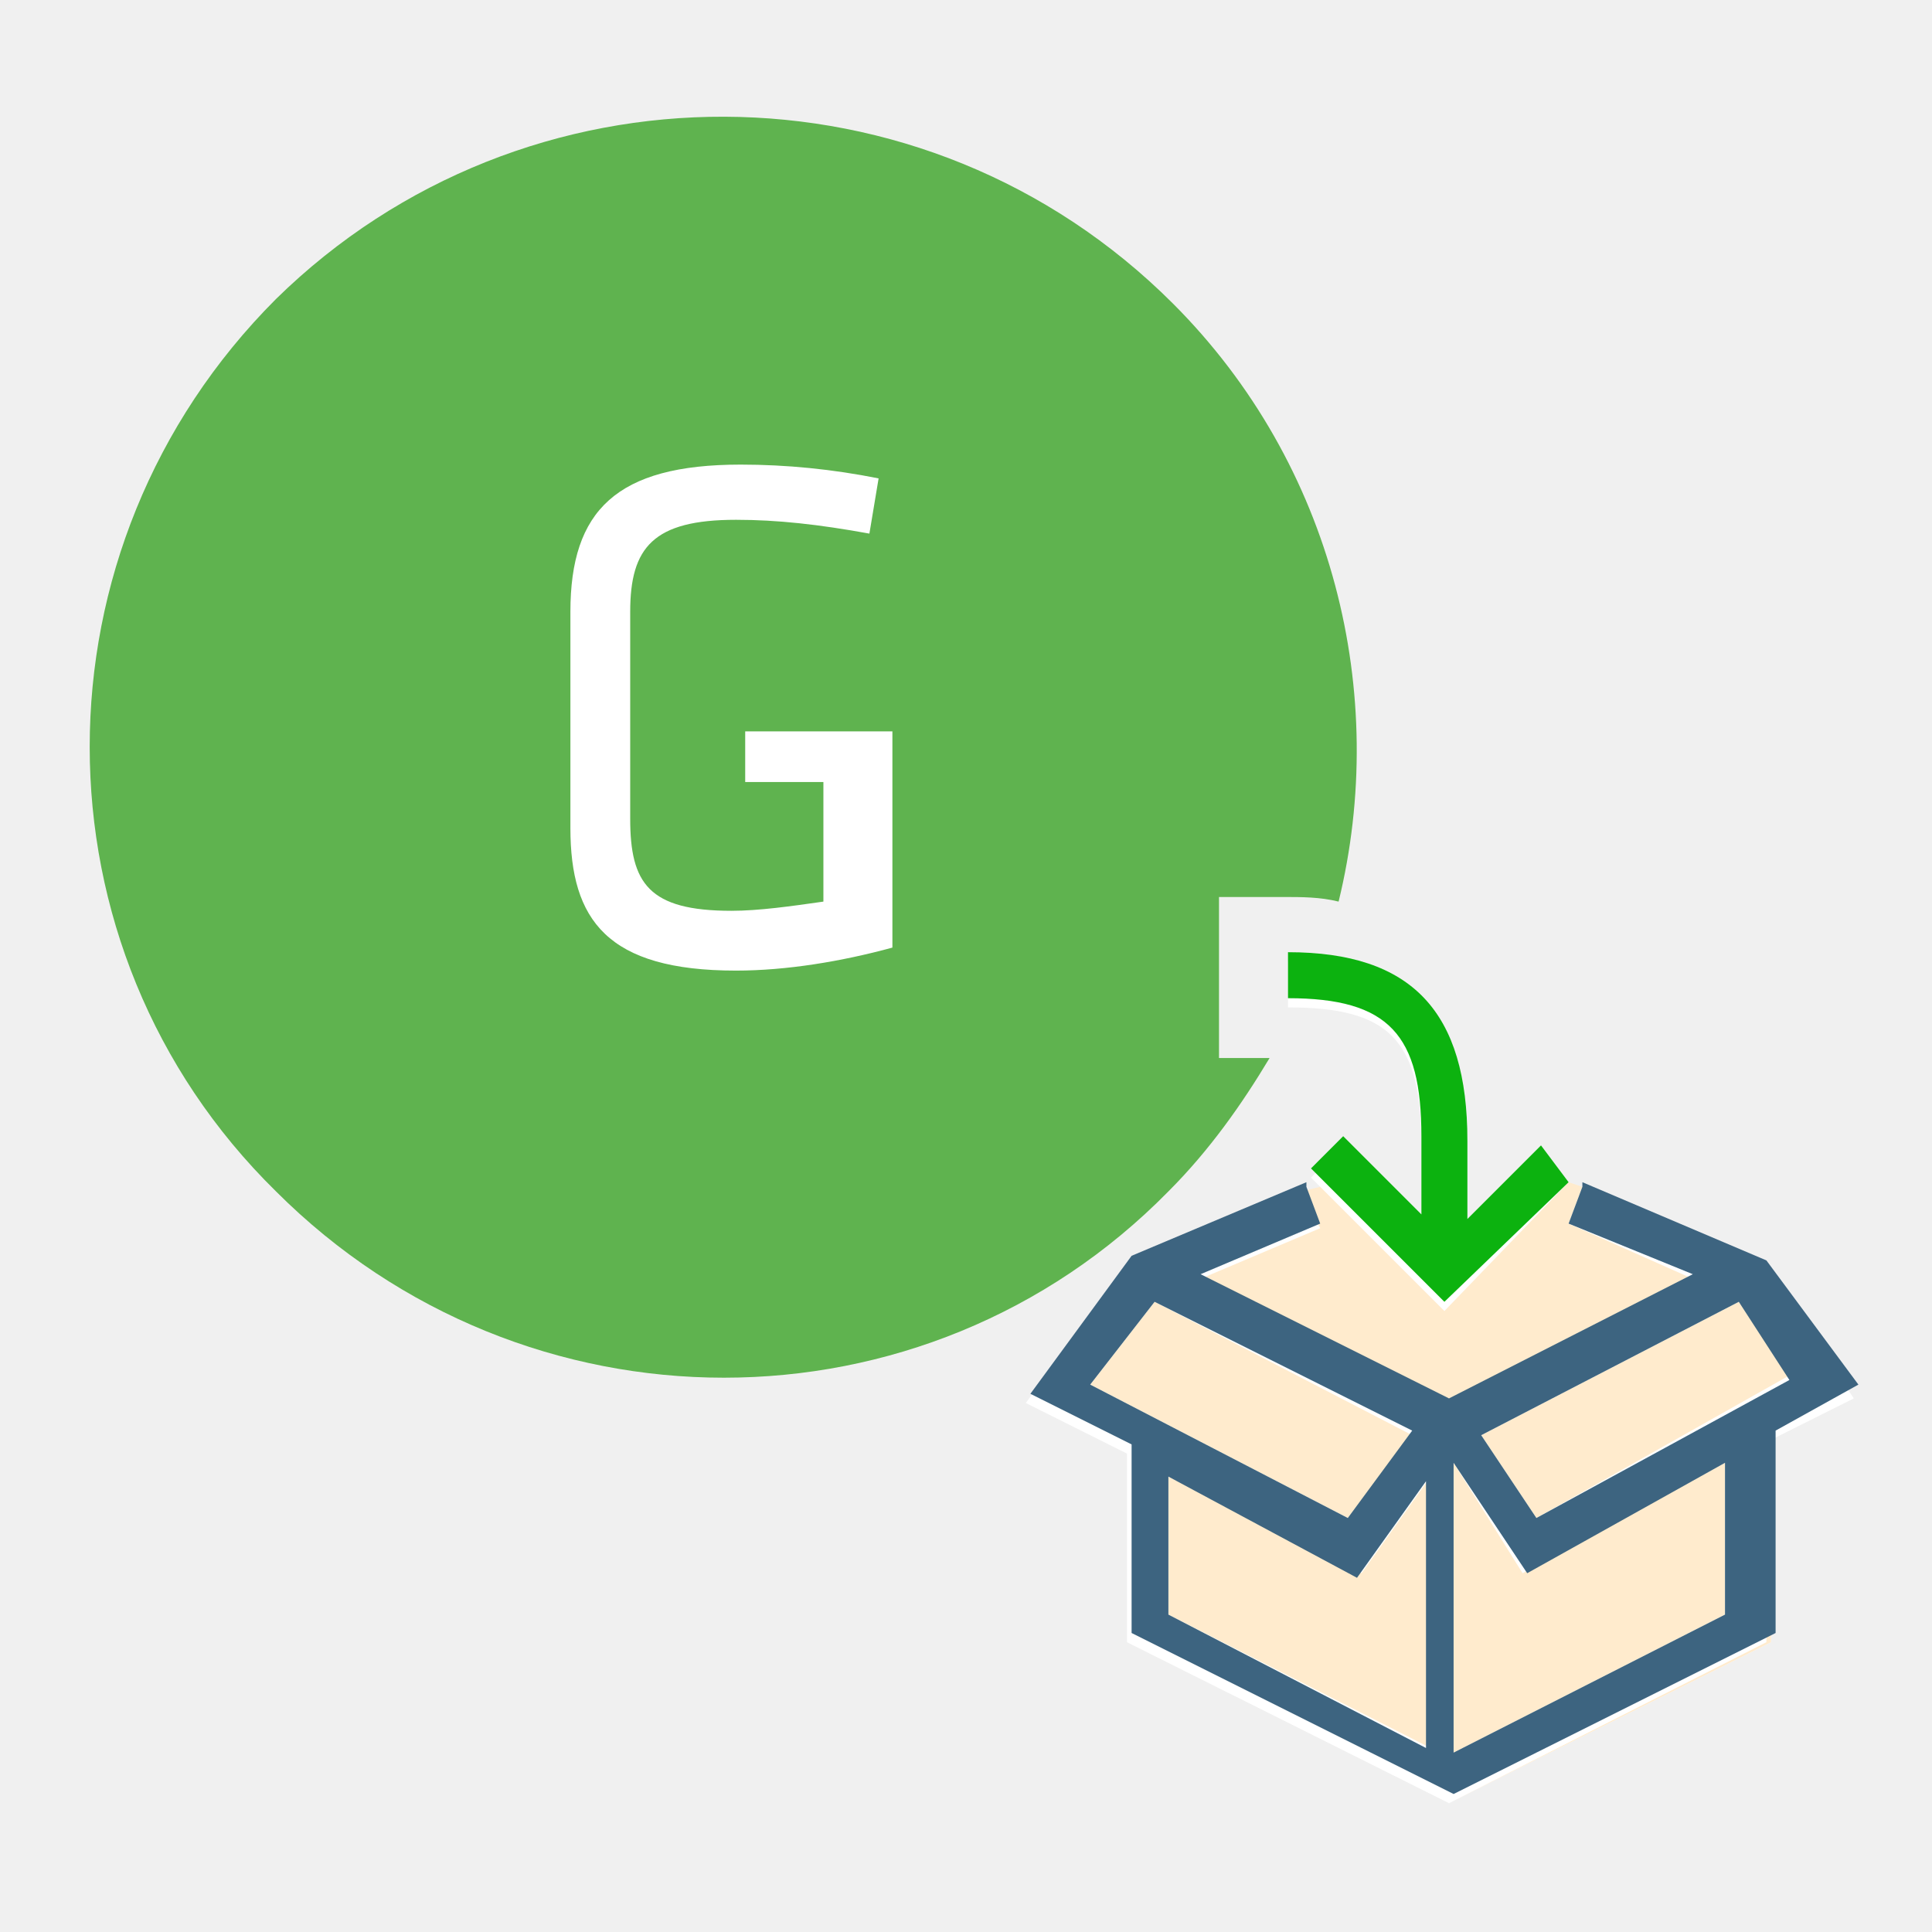
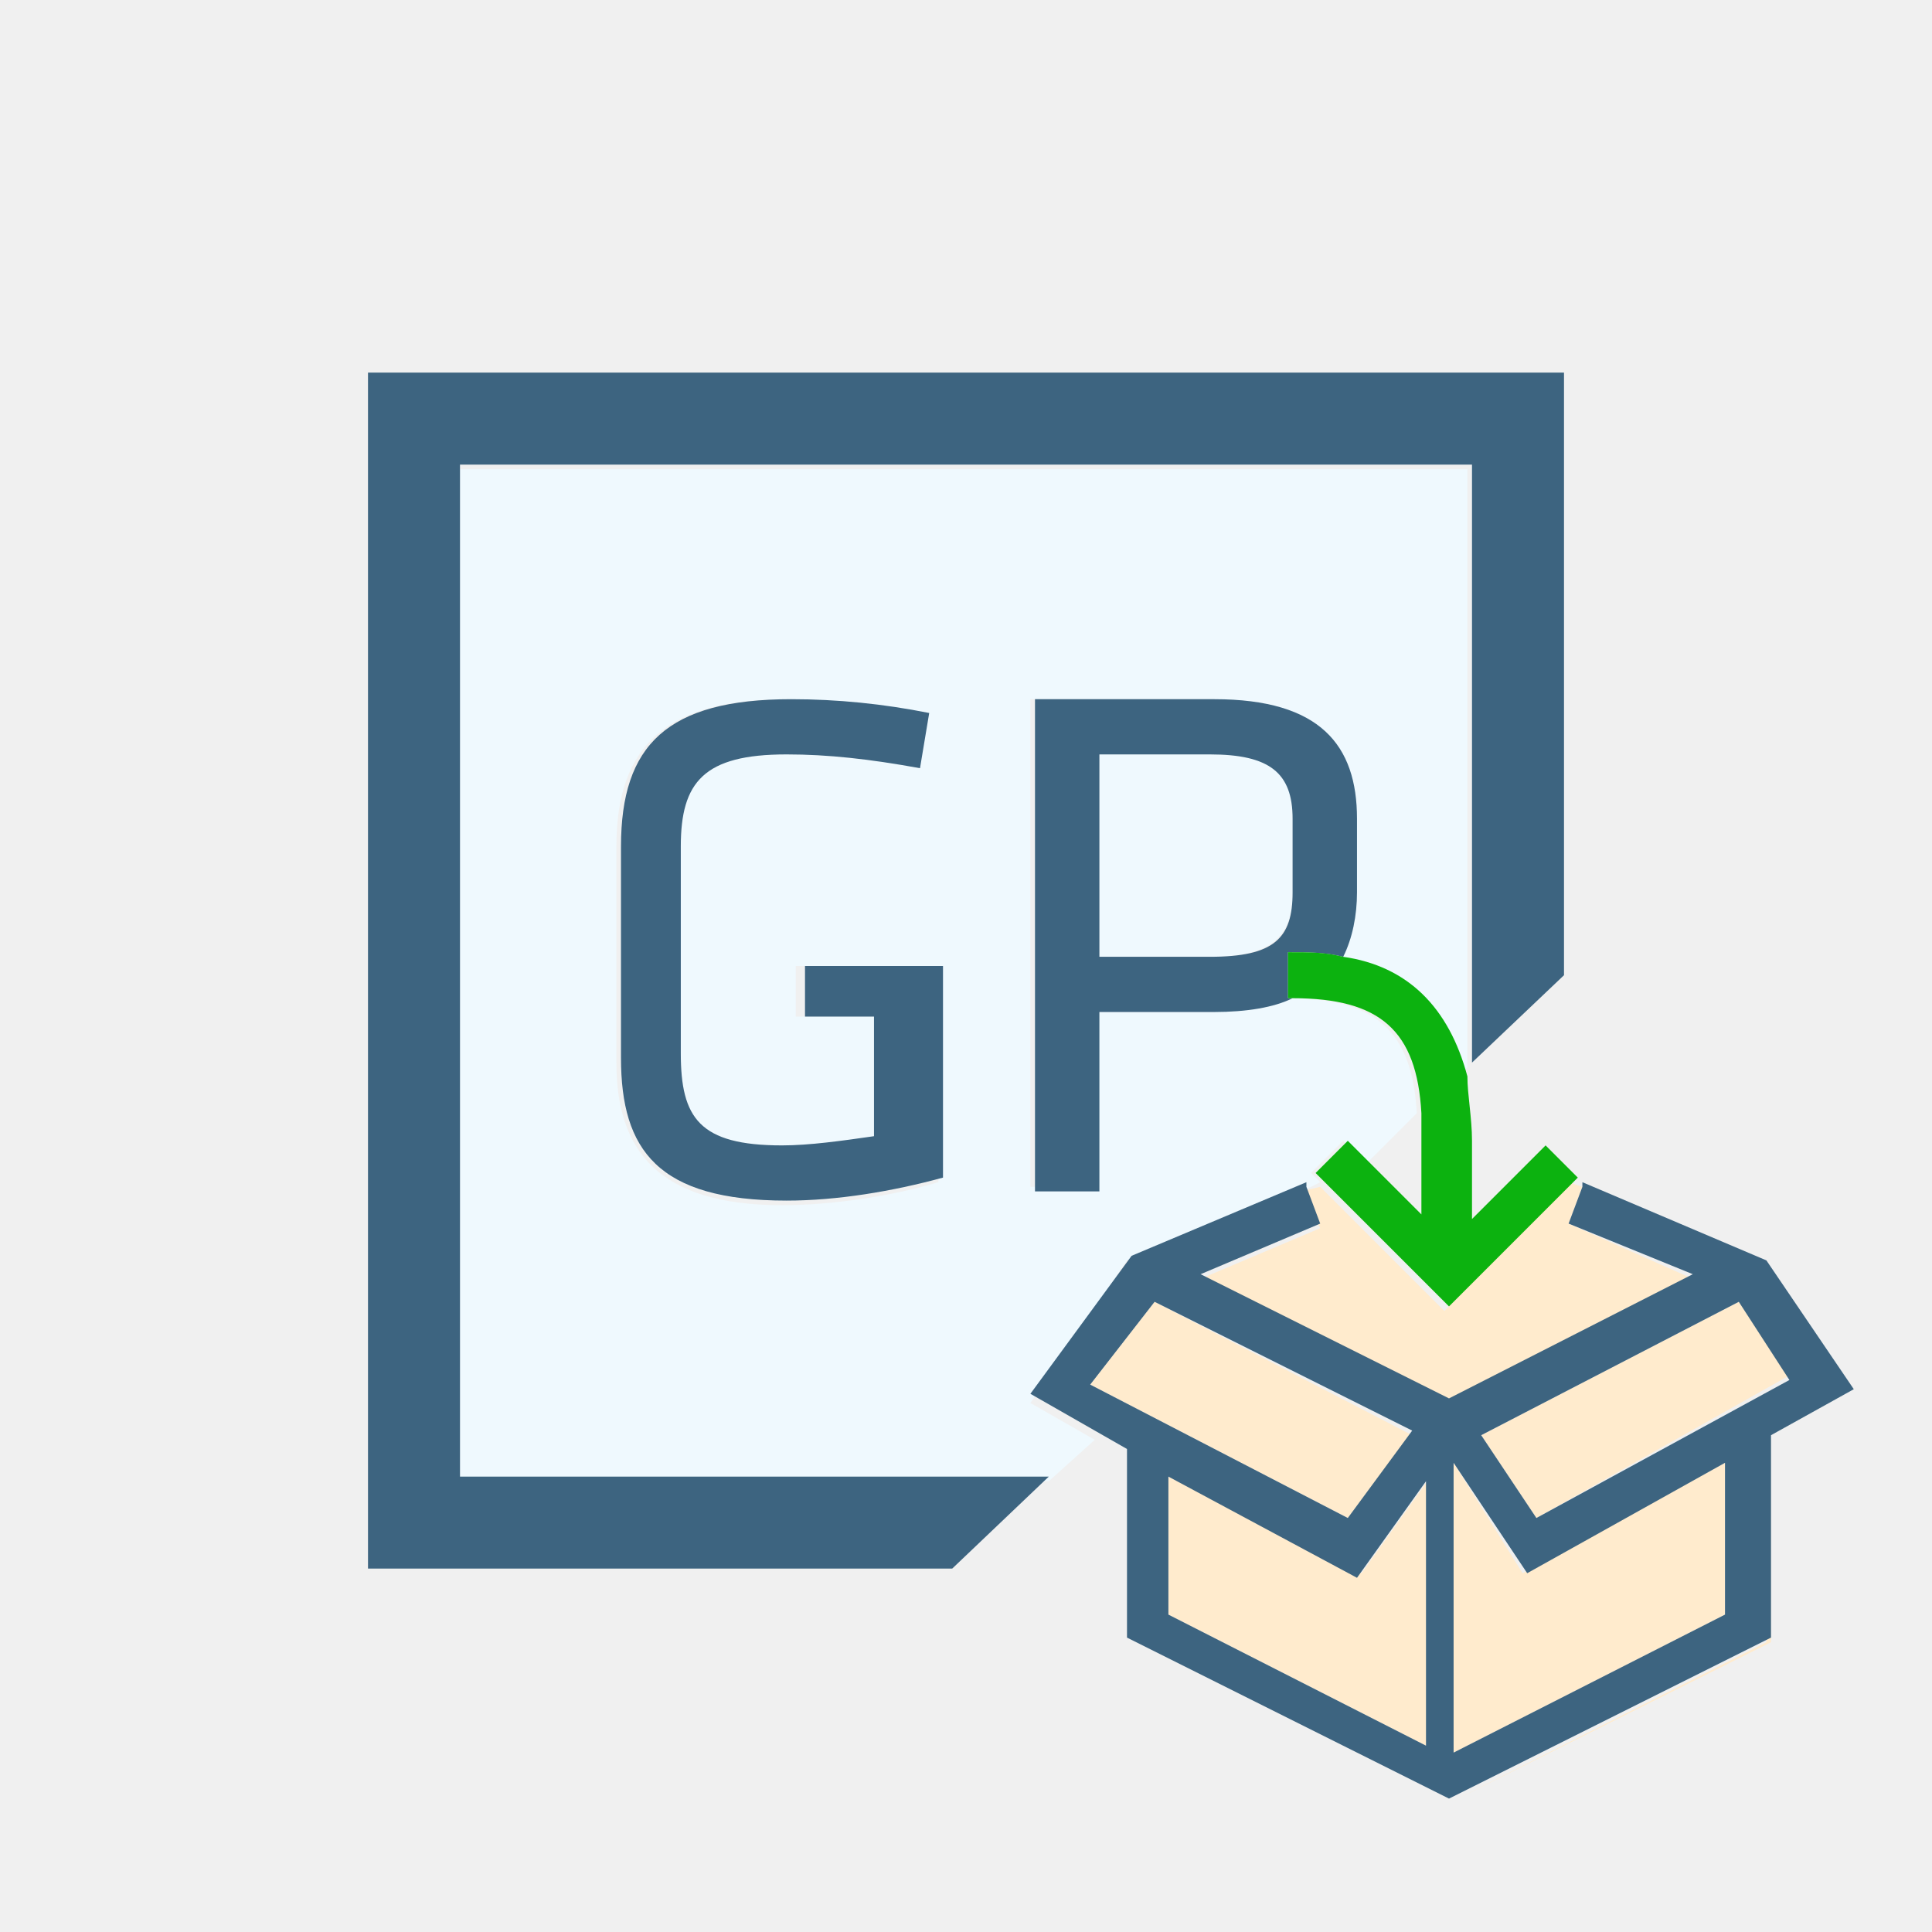
<svg xmlns="http://www.w3.org/2000/svg" version="1.1" id="Layer_1" x="0px" y="0px" viewBox="0 0 42 42" enable-background="new 0 0 42 42" xml:space="preserve">
  <g>
-     <path fill="#5FB34F" d="M26.6,19.5h1.3c0.4,0,0.8,0,1.2,0.1c1.1-4.5-0.1-9.5-3.6-13C20.1,1.2,11.4,1.2,6,6.5   c-5.4,5.4-5.4,14.1,0,19.4c5.4,5.4,14.1,5.4,19.4,0c0.9-0.9,1.6-1.9,2.2-2.9h-1.1V19.5z" />
-     <path fill="#FFFFFF" d="M38.5,31.3v4.4l-7,3.5l-7-3.5v-4.1l-2.2-1.1l2.2-3l3.8-1.6l0,0.1l0.4-0.2l-0.2-0.2l0.7-0.7l1.7,1.7v0v-1.7   c0-2.3-0.7-3-2.9-3v-1c2.7,0,3.9,1.3,3.9,4.1v1.7l1.6-1.6l0.7,0.7l-0.1,0.1l0.3,0.1l0-0.1l4,1.7l1.9,2.8L38.5,31.3z" />
-     <polygon fill="#FFEBCD" points="29.3,33 30.7,31.2 25.1,28.3 23.7,30.1  " />
-     <polygon fill="#FFEBCD" points="31.1,32.1 29.6,34.2 25.4,32.1 25.4,35.1 31.1,38  " />
-     <polygon fill="#FFEBCD" points="33.1,34.2 31.6,31.8 31.6,38.1 37.5,35.1 37.5,31.8  " />
+     <path fill="none" d="M30.9,26.4v-1.7c0-0.2,0-0.3,0-0.5l-1.1,1.1L30.9,26.4L30.9,26.4z" />
+     <path fill="#EFF9FE" d="M28.1,17.8c0-1.1-0.4-1.4-1.8-1.4h-2.4v4.4h2.4c1.3,0,1.8-0.4,1.8-1.4V17.8z" />
+     <path fill="#EFF9FE" d="M24.5,27.4l3.8-1.6l0,0.1l0.4-0.2l-0.2-0.2l0.7-0.7l0.5,0.5l1.1-1.1c-0.1-1.8-0.9-2.5-2.8-2.5   c-0.4,0.2-1,0.3-1.7,0.3h-2.5v3.8h-1.4V15.2h3.9c2.3,0,3.1,1,3.1,2.6v1.6c0,0.5-0.1,1-0.3,1.4c1.5,0.3,2.3,1.1,2.6,2.6l0.2-0.2v-13   H10v22h12.8l1-0.9l-1.4-0.8L24.5,27.4z M20.4,21.1v1v3.6c-1,0.3-2.3,0.5-3.4,0.5c-2.7,0-3.6-1.2-3.6-3.1v-4.7   c0-2.2,1.1-3.2,3.7-3.2c0.9,0,2,0.1,3,0.3L20,16.7c-1-0.2-2-0.3-2.9-0.3c-1.8,0-2.3,0.5-2.3,2v4.5c0,1.4,0.4,2,2.2,2   c0.6,0,1.3,0,2-0.2v-2.6h-1.7V21h3V21.1z" />
+     <polygon fill="#3D6480" points="10,10.1 32,10.1 32,23.1 34,21.2 34,8.1 8,8.1 8,34.1 20.7,34.1 22.8,32.1 10,32.1  " />
+     <path fill="#3D6480" d="M28,20.7c0.4,0,0.8,0,1.2,0.1c0.2-0.4,0.3-0.9,0.3-1.4v-1.6c0-1.6-0.8-2.6-3.1-2.6h-3.9v10.7h1.4V22h2.5   c0.7,0,1.3-0.1,1.7-0.3c0,0-0.1,0-0.1,0V20.7z M26.3,20.8h-2.4v-4.4h2.4c1.3,0,1.8,0.4,1.8,1.4v1.6C28.1,20.4,27.7,20.8,26.3,20.8z   " />
+     <path fill="#3D6480" d="M17.4,22.1H19v2.6c-0.7,0.1-1.4,0.2-2,0.2c-1.8,0-2.2-0.6-2.2-2v-4.5c0-1.4,0.5-2,2.3-2   c0.9,0,1.8,0.1,2.9,0.3l0.2-1.2c-1-0.2-2-0.3-3-0.3c-2.7,0-3.7,1-3.7,3.2V23c0,2,0.8,3.1,3.6,3.1c1.1,0,2.3-0.2,3.4-0.5v-3.6v-1V21   h-3V22.1z" />
+     <polygon fill="#FFEBCD" points="30.7,31.2 25.1,28.3 23.7,30.1 29.3,33  " />
+     <polygon fill="#FFEBCD" points="25.4,32.1 25.4,35.1 31.1,38 31.1,32.1 29.6,34.2  " />
+     <polygon fill="#FFEBCD" points="31.6,31.8 31.6,38.1 37.5,35.1 37.5,31.8 33.1,34.2  " />
    <polygon fill="#FFEBCD" points="38.4,35.7 31.5,39.2 24.5,35.7 24.5,31.6 24.5,31.6 24.5,35.7 31.5,39.2 38.5,35.7 38.5,31.3    38.4,31.3  " />
-     <polygon fill="#FFEBCD" points="26.1,27.8 31.5,30.5 36.8,27.8 34.1,26.6 34.4,25.8 34.1,25.7 31.4,28.5 28.7,25.8 28.3,25.9    28.7,26.7  " />
+     <polygon fill="#FFEBCD" points="28.7,25.8 28.3,25.9 28.7,26.7 26.1,27.8 31.5,30.5 36.8,27.8 34.1,26.6 34.4,25.8 34.1,25.7    31.4,28.5  " />
    <polygon fill="#FFEBCD" points="37.8,28.3 32.2,31.2 33.4,33 38.9,29.9  " />
-     <path fill="#3D6480" d="M38.4,27.4l-4-1.7l0,0.1l-0.3,0.8l2.7,1.1l-5.3,2.7l-5.4-2.7l2.6-1.1l-0.3-0.8l0-0.1l-3.8,1.6l-2.2,3   l2.2,1.1l0,0v4.1l7,3.5l7-3.5v-4.4l0,0l1.8-1L38.4,27.4z M23.7,30.1l1.4-1.8l5.6,2.8L29.3,33L23.7,30.1z M25.4,35.1v-3l4.1,2.2   l1.5-2.1V38L25.4,35.1z M37.5,35.1l-5.9,3v-6.3l1.6,2.4l4.3-2.4V35.1z M33.4,33l-1.2-1.8l5.6-2.9l1.1,1.7L33.4,33z" />
-     <path fill="#0CB20F" d="M34.1,25.7L34.1,25.7l-0.6-0.8l-1.6,1.6v-1.7c0-2.8-1.2-4.1-3.9-4.1v1c2.2,0,2.9,0.8,2.9,3v1.7v0l-1.7-1.7   l-0.7,0.7l0.2,0.2l2.7,2.7L34.1,25.7z" />
-     <path fill="#FFFFFF" d="M40.3,30.3" />
-     <path fill="#3D6480" d="M40.3,30.3" />
-     <path fill="#FFFFFF" d="M16.2,15.9V17h1.7v2.6c-0.7,0.1-1.4,0.2-2,0.2c-1.8,0-2.2-0.6-2.2-2v-4.5c0-1.4,0.5-2,2.3-2   c0.9,0,1.8,0.1,2.9,0.3l0.2-1.2c-1-0.2-2-0.3-3-0.3c-2.7,0-3.7,1-3.7,3.2v4.7c0,2,0.8,3.1,3.6,3.1c1.1,0,2.3-0.2,3.4-0.5V17v-1   v-0.1H16.2z" />
+     <path fill="#3D6480" d="M38.4,27.4l-4-1.7l0,0.1l-0.3,0.8l2.7,1.1l-5.3,2.7l-5.4-2.7l2.6-1.1l-0.3-0.8l0-0.1l-3.8,1.6l-2.2,3   l1.4,0.8l0.7,0.4l0,0v4.1l7,3.5l7-3.5v-4.4l0,0l1.8-1L38.4,27.4z M23.7,30.1l1.4-1.8l5.6,2.8L29.3,33L23.7,30.1z M31.1,38l-5.7-2.9   v-3l4.1,2.2l1.5-2.1V38z M37.5,35.1l-5.9,3v-6.3l1.6,2.4l4.3-2.4V35.1z M33.4,33l-1.2-1.8l5.6-2.9l1.1,1.7L33.4,33z" />
+     <path fill="#0CB20F" d="M29.2,20.8c-0.4-0.1-0.7-0.1-1.2-0.1v1c0,0,0.1,0,0.1,0c1.9,0,2.7,0.7,2.8,2.5c0,0.2,0,0.3,0,0.5v1.7v0   l-1.1-1.1l-0.5-0.5l-0.7,0.7l0.2,0.2l2.7,2.7l2.7-2.7l0.1-0.1l-0.7-0.7l-1.6,1.6v-1.7c0-0.5-0.1-1-0.1-1.4   C31.5,21.9,30.6,21,29.2,20.8z" />
  </g>
</svg>
